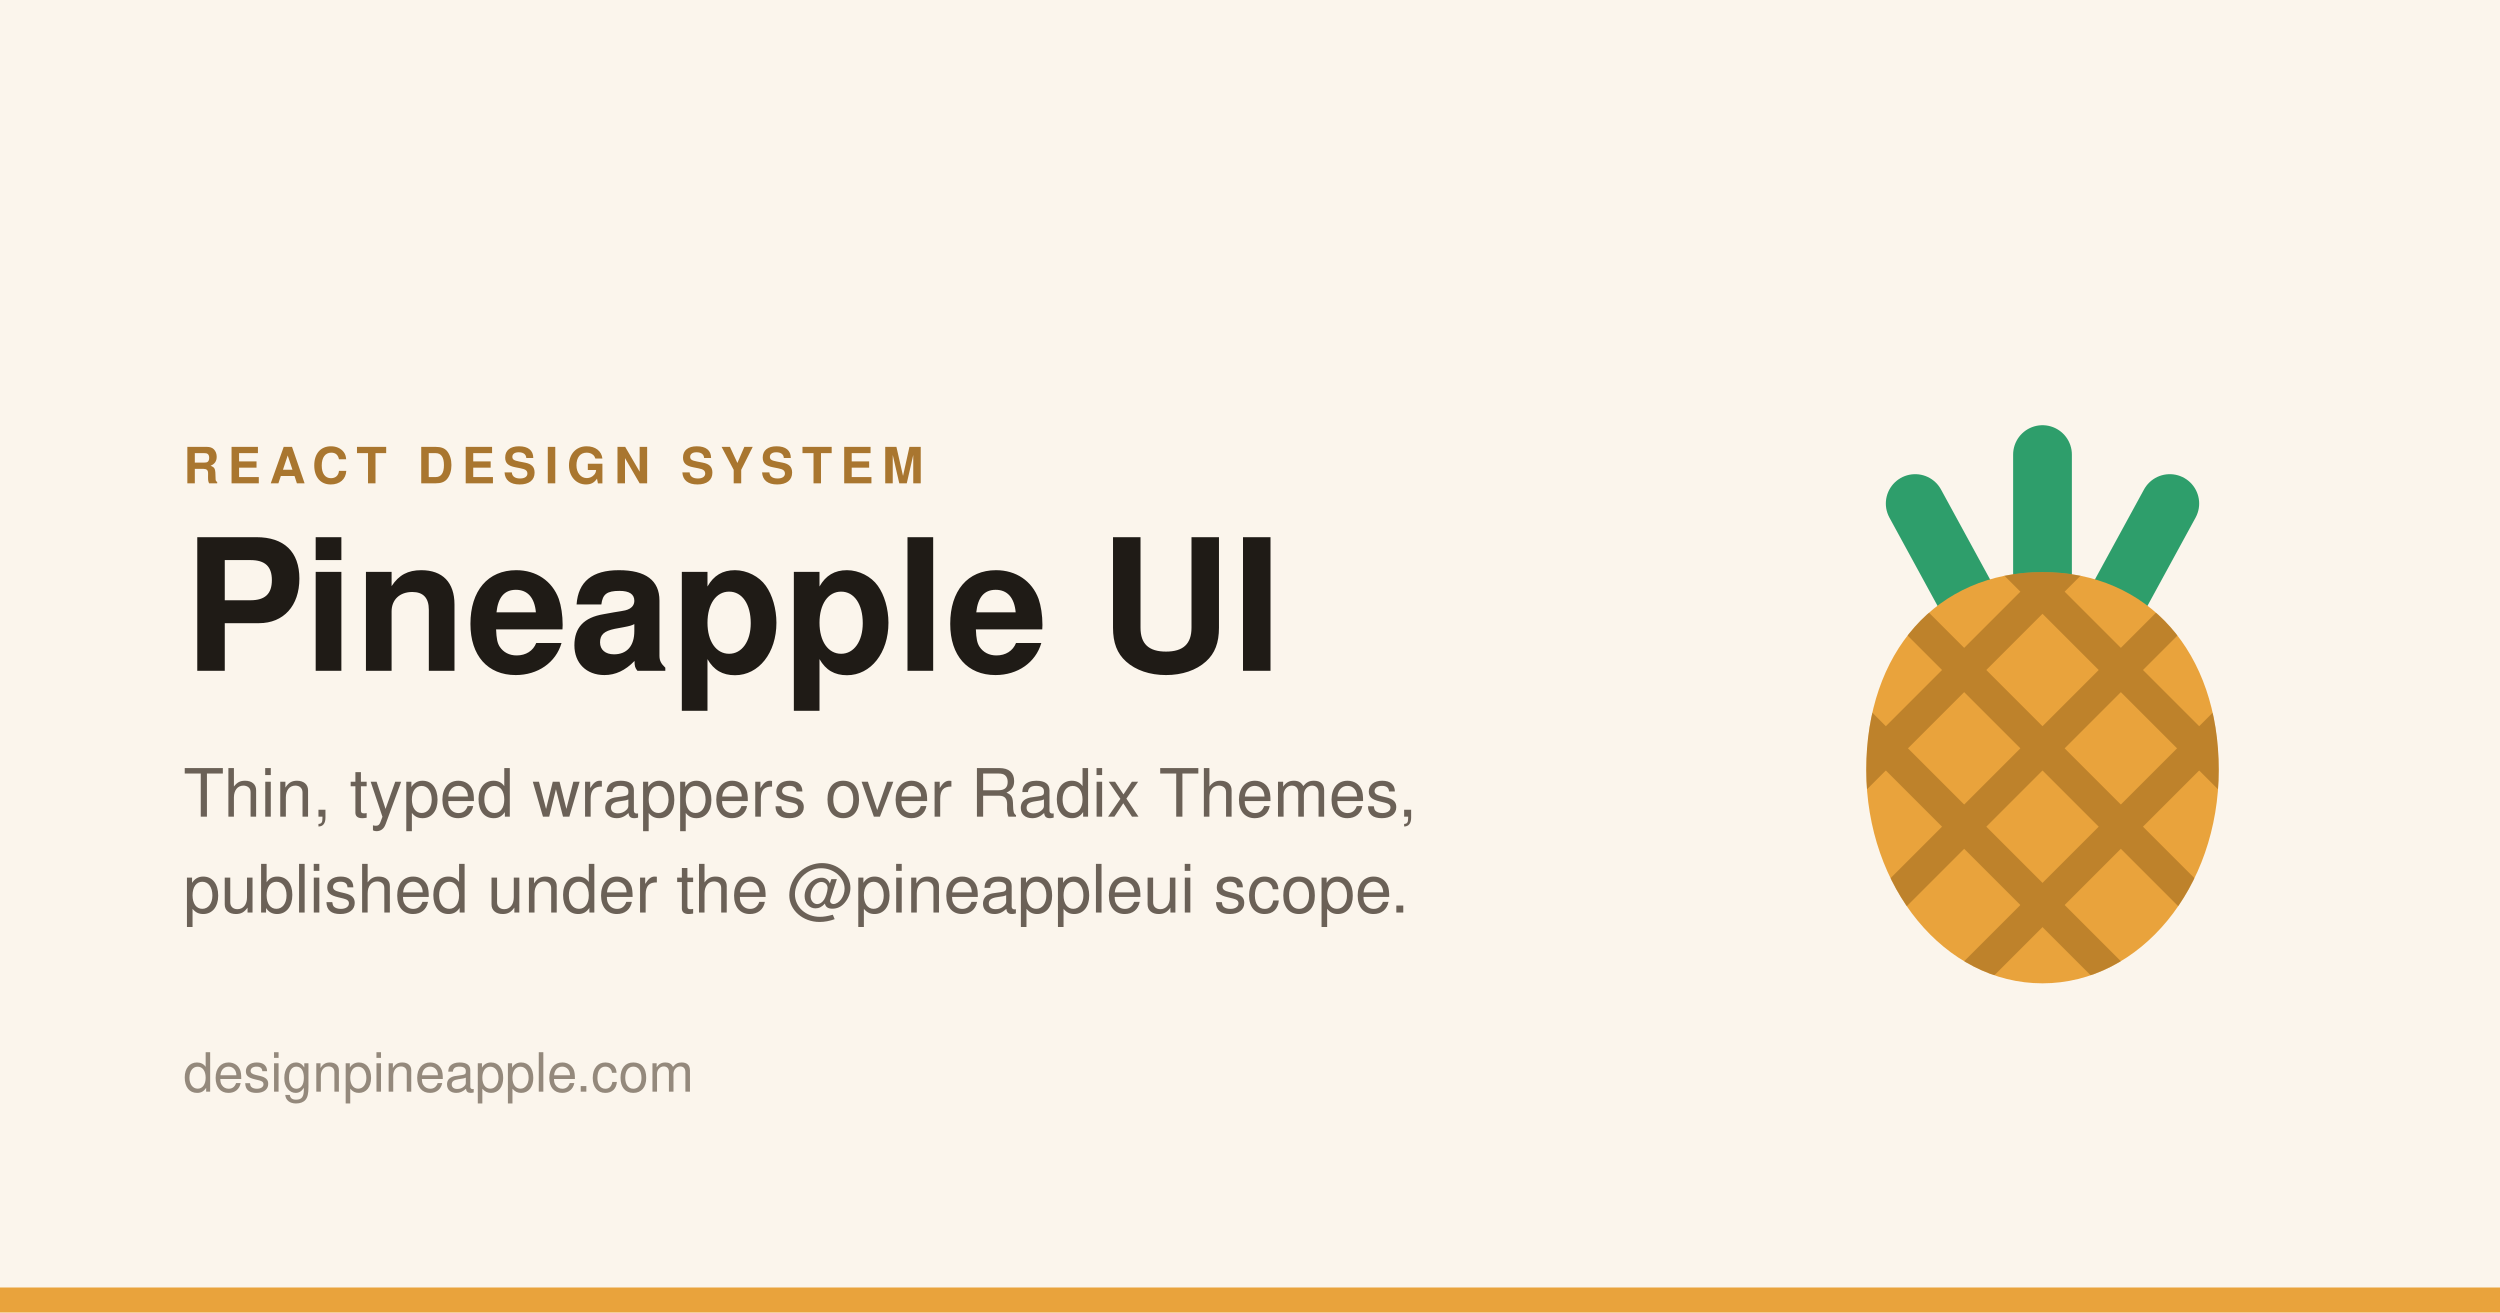
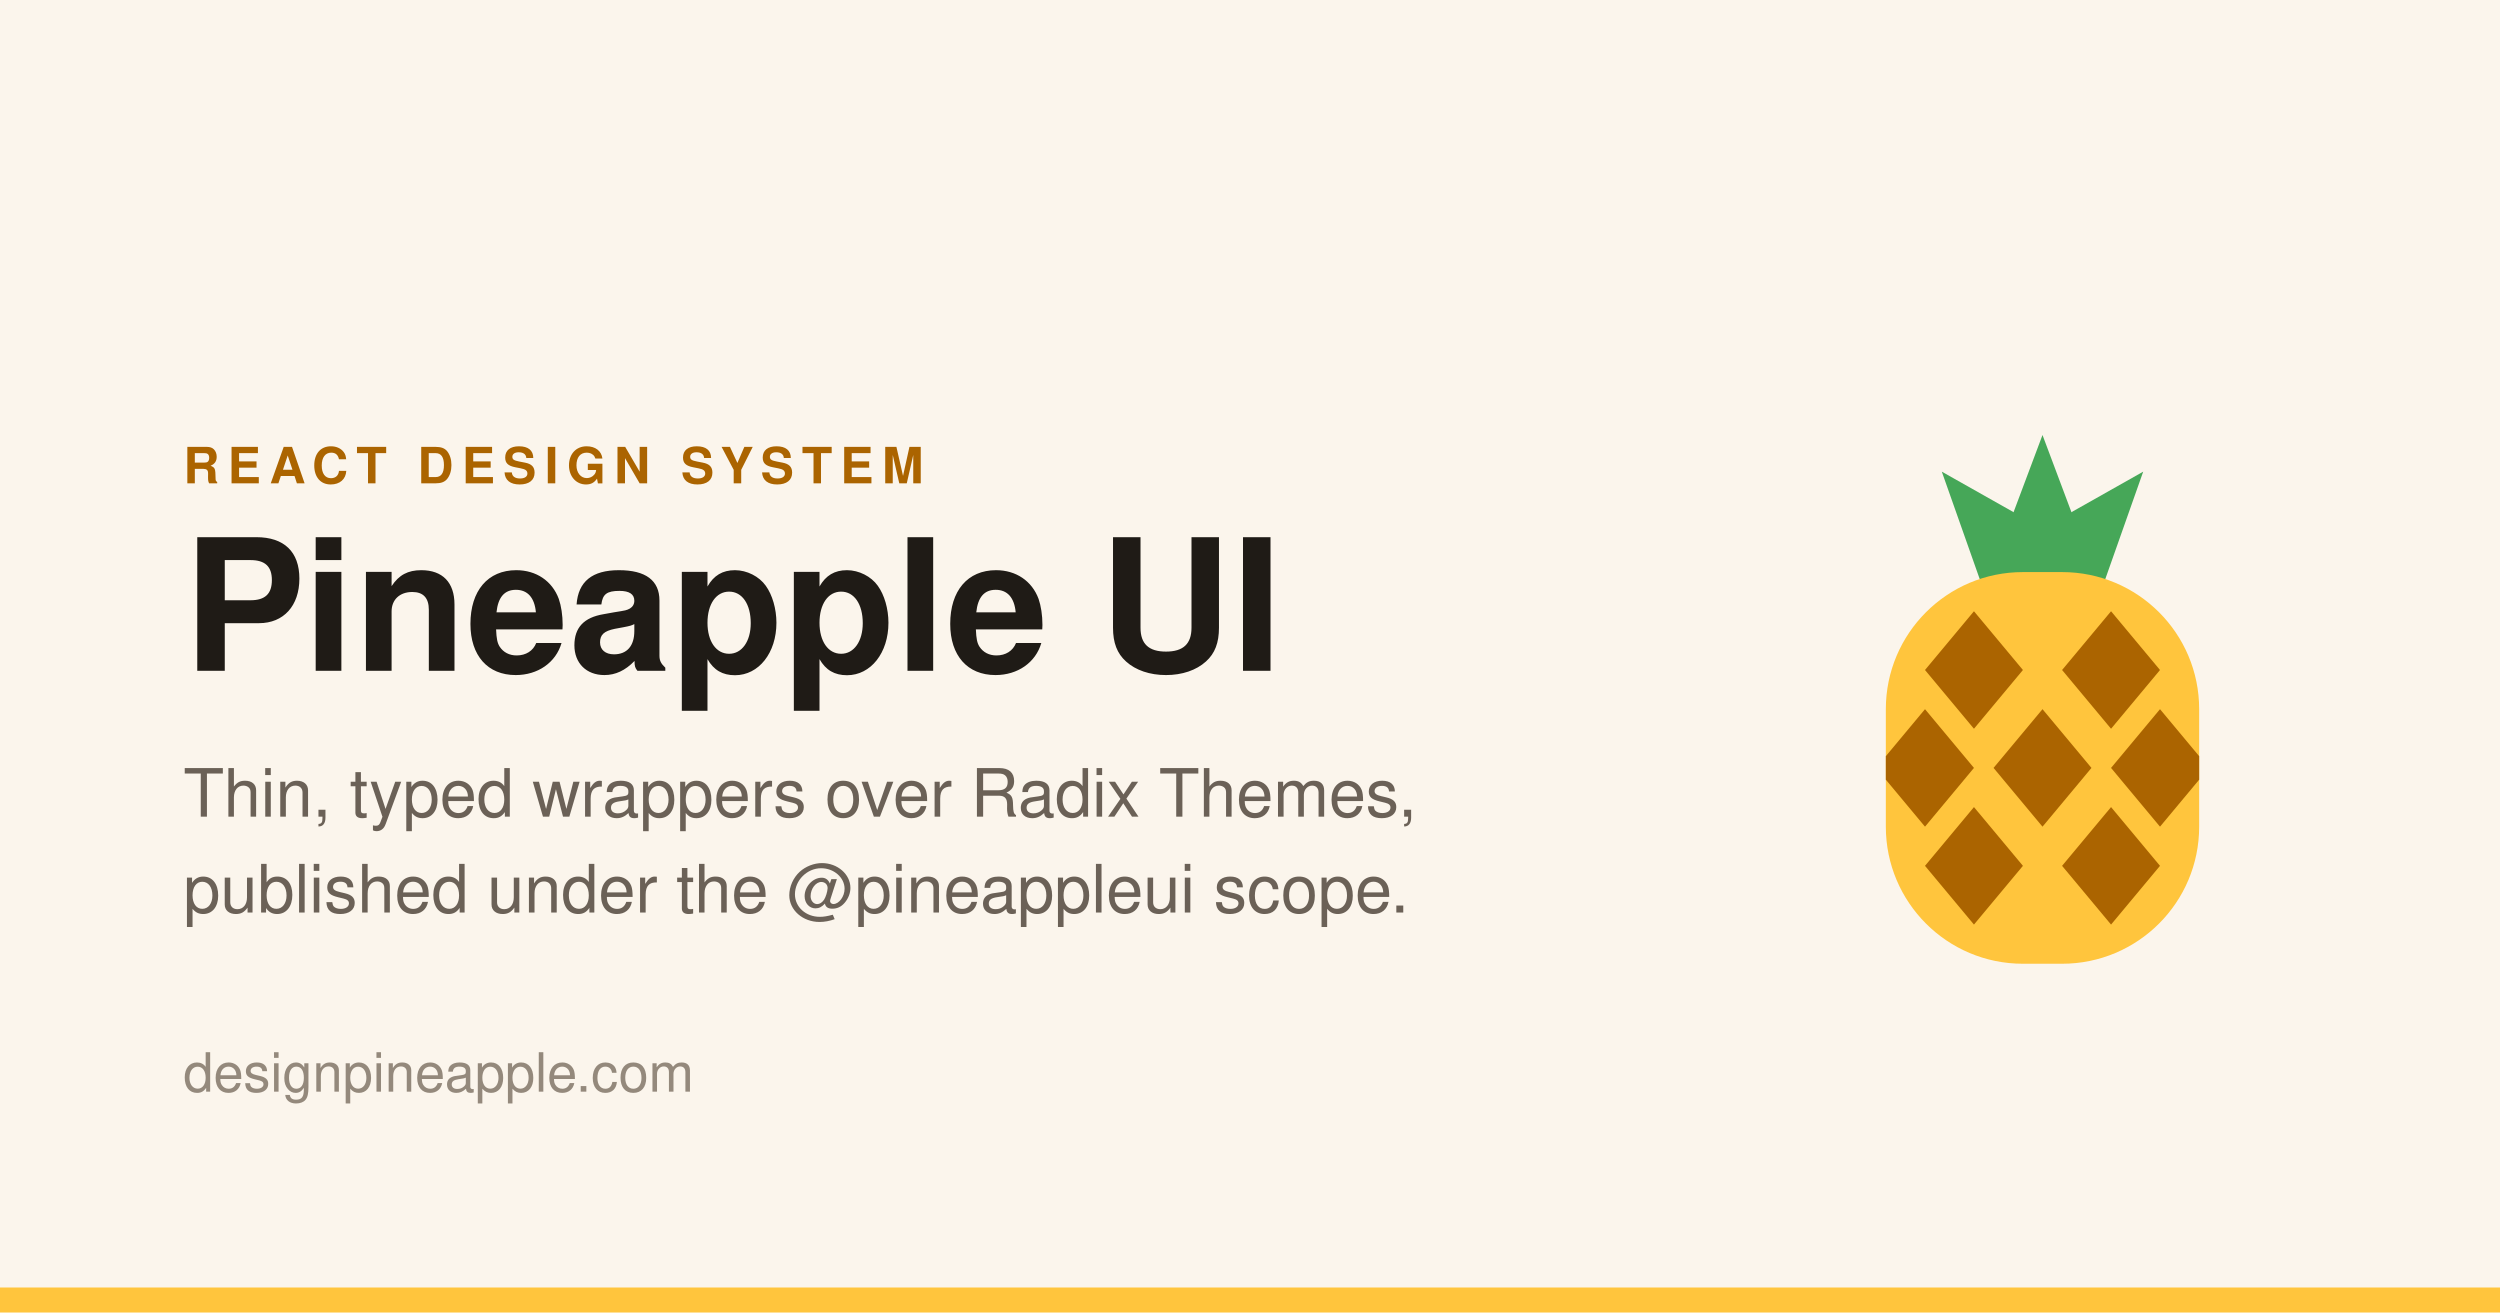
<svg xmlns="http://www.w3.org/2000/svg" width="1200" height="630" viewBox="0 0 1200 630" role="img" aria-label="Pineapple UI — a presentational React design system">
  <rect width="1200" height="630" fill="#FBF5EC" />
-   <rect y="618" width="1200" height="12" fill="#E9A33C" />
+   <rect y="618" width="1200" height="12" fill="#ffc53d" />
  <g transform="translate(830 190) scale(9.4)">
-     <g fill="none" stroke="#2E9E6B" stroke-width="3" stroke-linecap="round">
-       <path d="M16 11V3" />
-       <path d="M12.5 11 9.5 5.5" />
-       <path d="M19.5 11 22.5 5.5" />
+     <g fill="#46a758">
+       <path d="M16 2 L19 10 L13 10 Z" />
+       <path d="M16 2 L19 10 L13 10 Z" transform="rotate(-40 16 10)" />
+       <path d="M16 2 L19 10 L13 10 Z" transform="rotate(40 16 10)" />
    </g>
-     <path fill="#E9A33C" d="M16 9c5.4 0 9 4.1 9 10.1S21 30 16 30 7 25.1 7 19.1 10.6 9 16 9Z" />
-     <g clip-path="url(#og-pineapple-body)" fill="none" stroke="#8A5A16" stroke-width="1.6" stroke-linecap="round" opacity=".45">
-       <path d="M4 6 28 30" />
-       <path d="M4 14 28 38" />
-       <path d="M4 -2 28 22" />
-       <path d="M28 6 4 30" />
-       <path d="M28 14 4 38" />
-       <path d="M28 -2 4 22" />
+     <rect x="8" y="9" width="16" height="20" rx="7" fill="#ffc53d" />
+     <g clip-path="url(#og-pineapple-body)" fill="#ab6400">
+       <use href="#og-pineapple-pip" x="12.5" y="14" />
+       <use href="#og-pineapple-pip" x="19.5" y="14" />
+       <use href="#og-pineapple-pip" x="10" y="19" />
+       <use href="#og-pineapple-pip" x="16" y="19" />
+       <use href="#og-pineapple-pip" x="22" y="19" />
+       <use href="#og-pineapple-pip" x="12.5" y="24" />
+       <use href="#og-pineapple-pip" x="19.5" y="24" />
    </g>
  </g>
  <defs>
    <clipPath id="og-pineapple-body">
-       <path d="M16 9c5.4 0 9 4.1 9 10.1S21 30 16 30 7 25.1 7 19.1 10.6 9 16 9Z" />
+       <rect x="8" y="9" width="16" height="20" rx="7" />
    </clipPath>
+     <path id="og-pineapple-pip" d="M0 -3 L2.5 0 L0 3 L-2.5 0 Z" />
  </defs>
  <g font-family="Helvetica Neue, Helvetica, Arial, sans-serif" fill="#1F1B16">
-     <text x="88" y="232" font-size="24" font-weight="700" letter-spacing="4" fill="#A9762F">
+     <text x="88" y="232" font-size="24" font-weight="700" letter-spacing="4" fill="#ab6400">
      REACT DESIGN SYSTEM
    </text>
    <text x="88" y="322" font-size="88" font-weight="700">Pineapple UI</text>
    <text x="88" y="392" font-size="32" fill="#6B6157">Thin, typed wrappers over Radix Themes,</text>
    <text x="88" y="438" font-size="32" fill="#6B6157">published under the @pineappleui scope.</text>
    <text x="88" y="524" font-size="26" fill="#94897C">designpineapple.com</text>
  </g>
</svg>
